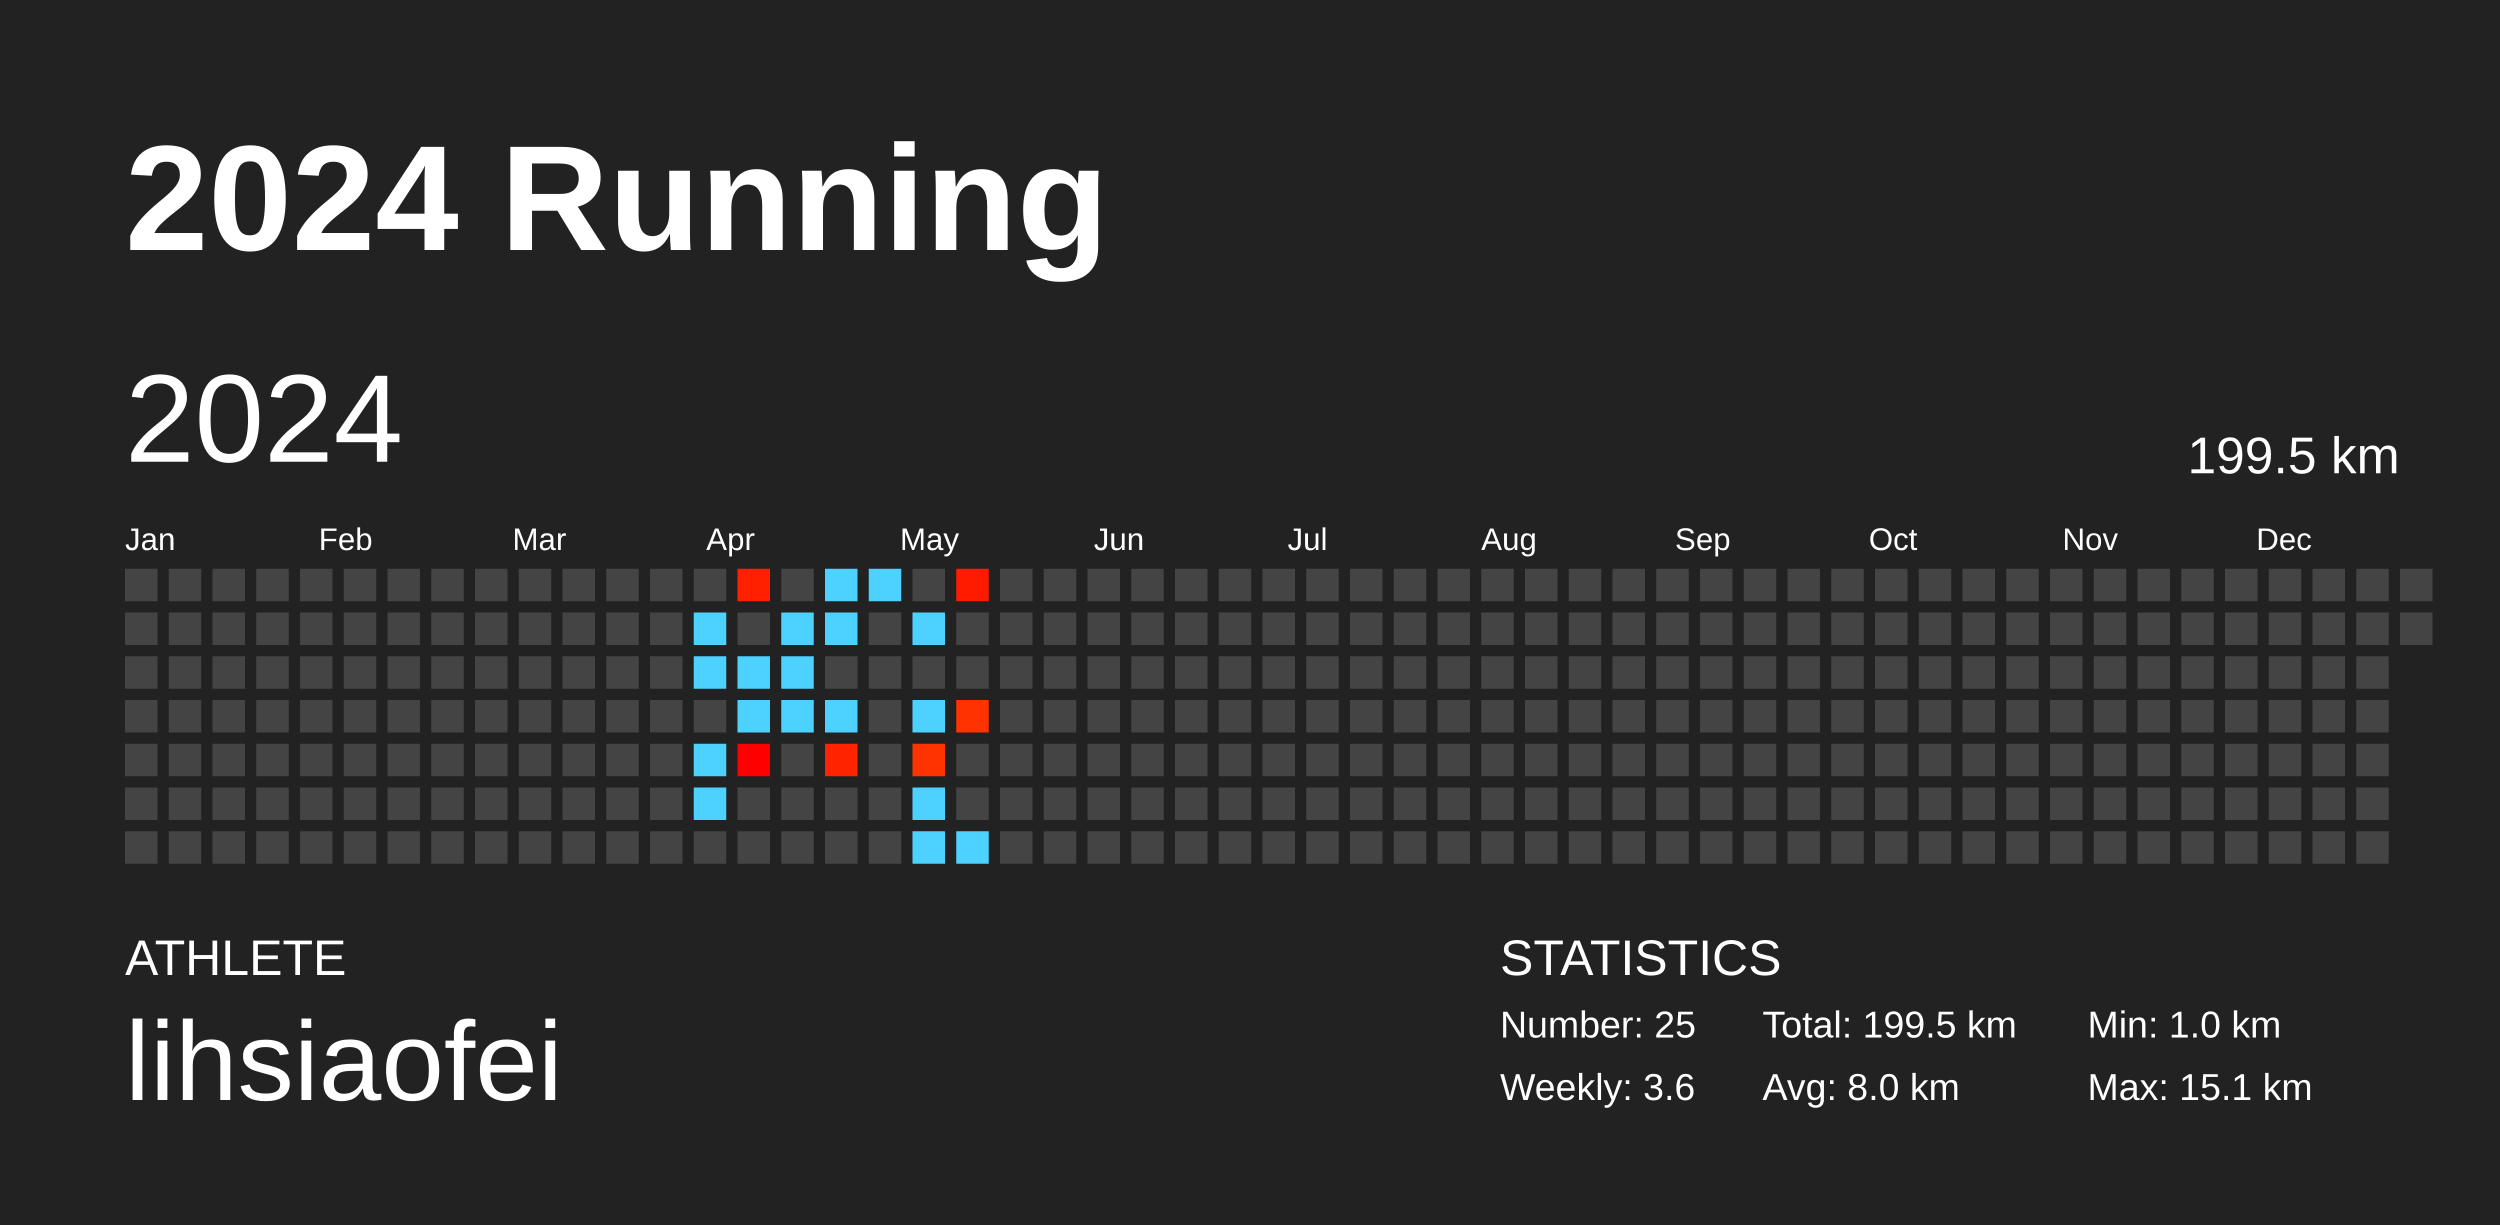
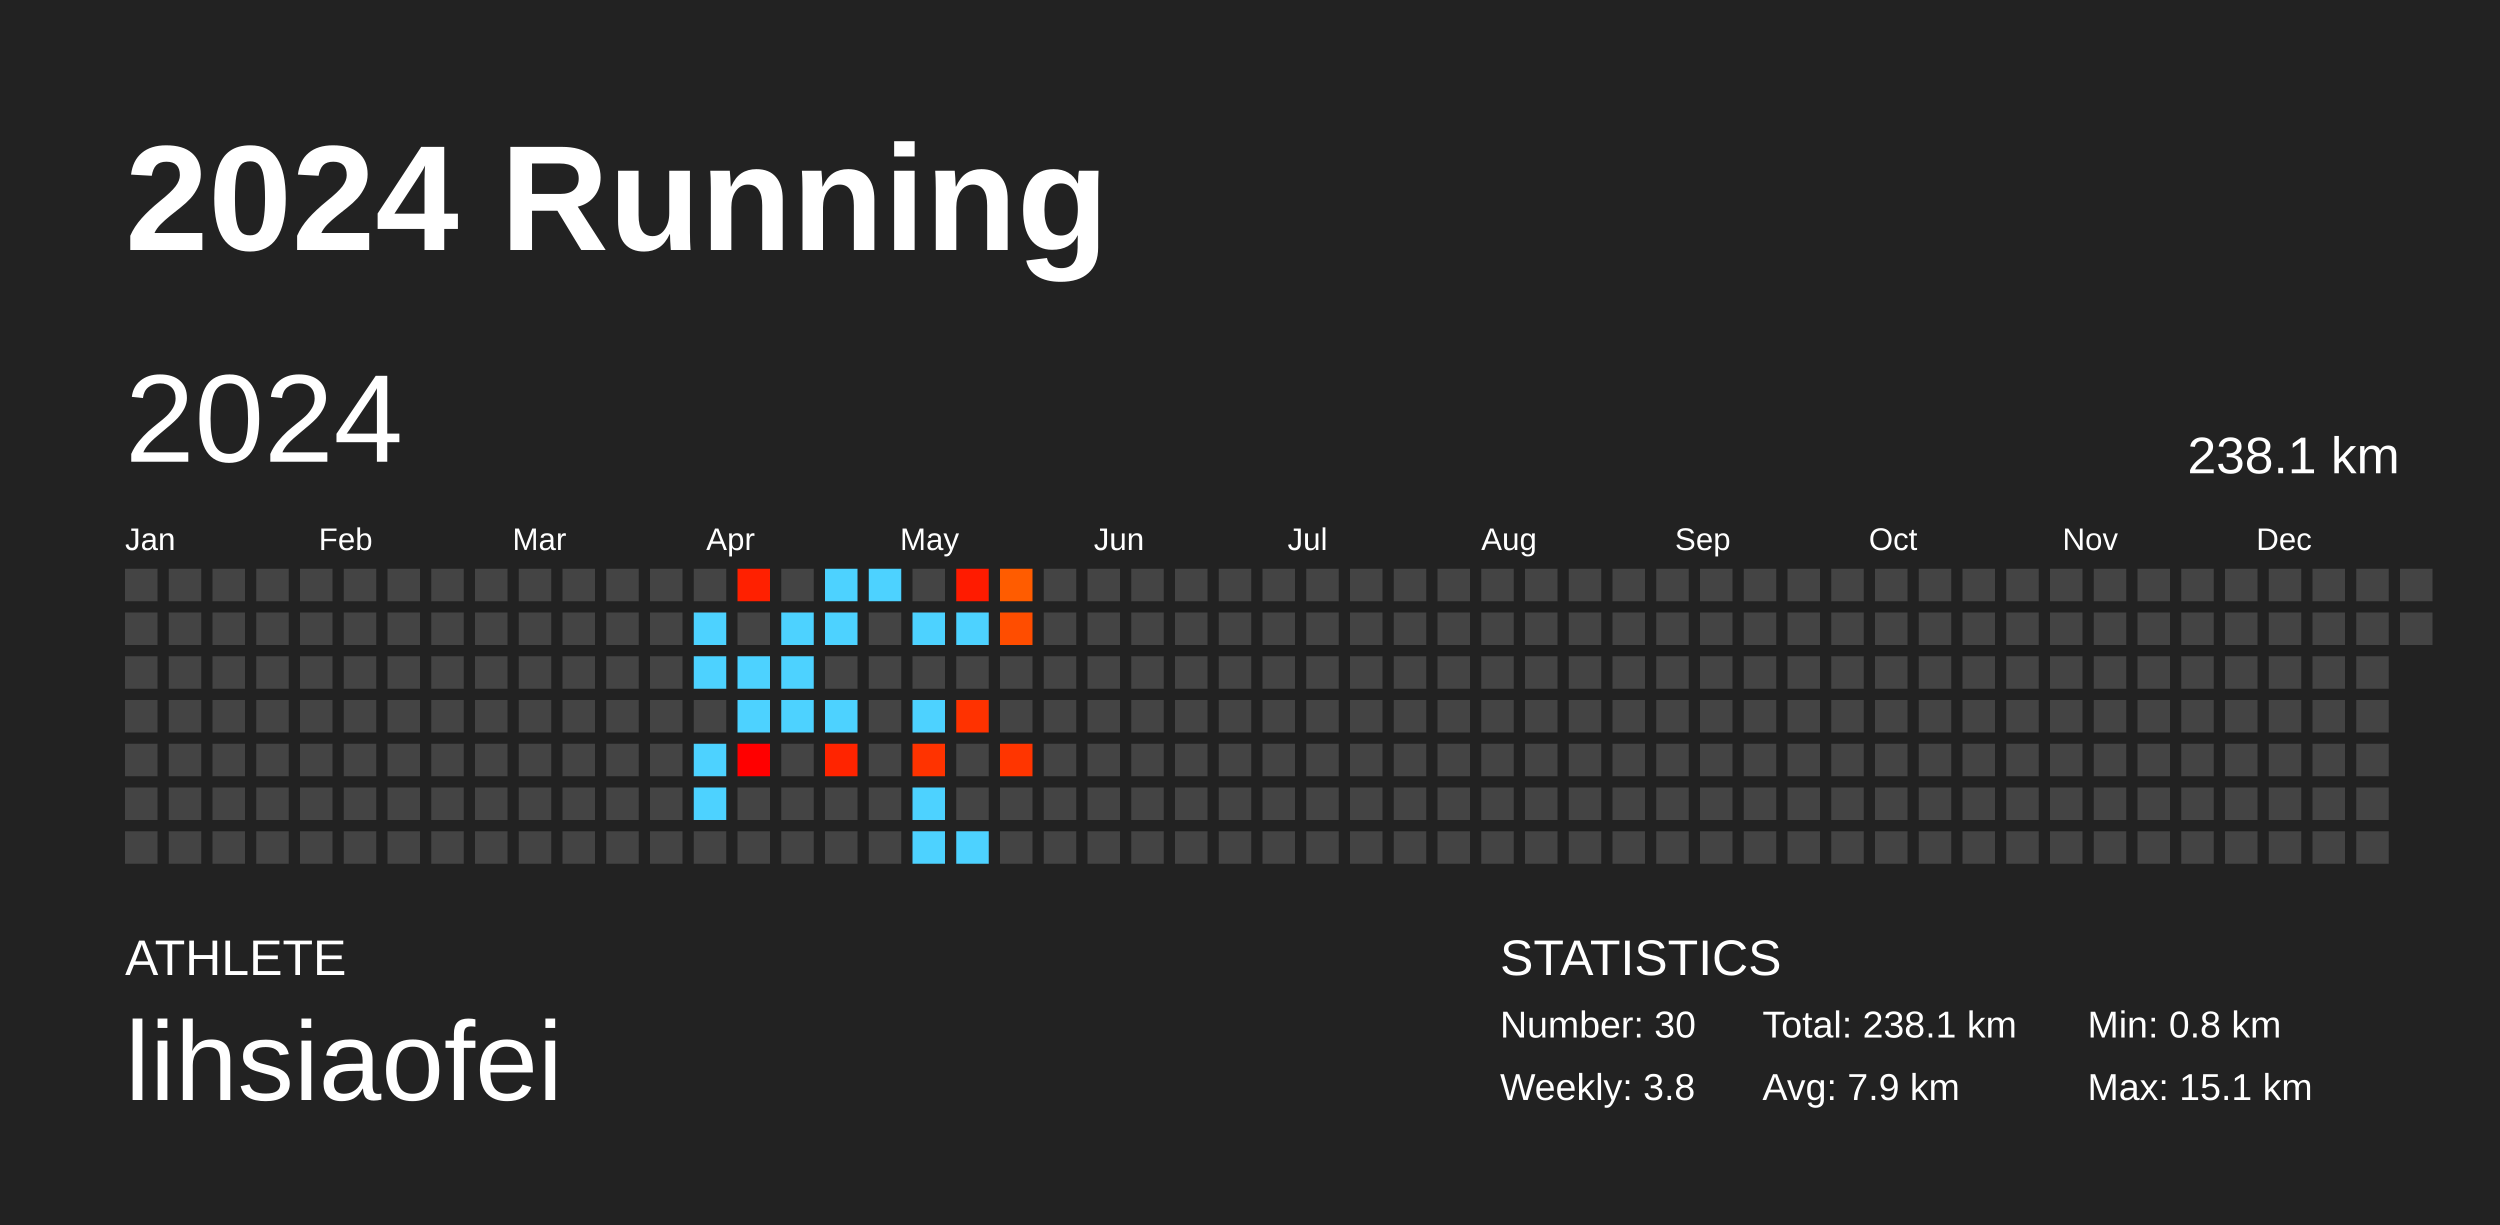
<svg xmlns="http://www.w3.org/2000/svg" baseProfile="full" height="98mm" version="1.1" viewBox="0,0,200,98" width="200mm">
  <defs />
  <rect fill="#222222" height="98" width="200" x="0" y="0" />
  <text fill="#FFFFFF" style="font-size:12px; font-family:Arial; font-weight:bold;" x="10" y="20">2024 Running</text>
  <text fill="#FFFFFF" style="font-size:4px; font-family:Arial" x="10" y="78">ATHLETE</text>
  <text fill="#FFFFFF" style="font-size:9px; font-family:Arial" x="10" y="88">lihsiaofei</text>
  <text fill="#FFFFFF" style="font-size:4px; font-family:Arial" x="120" y="78">STATISTICS</text>
-   <text fill="#FFFFFF" style="font-size:3px; font-family:Arial" x="120" y="83">Number: 25</text>
-   <text fill="#FFFFFF" style="font-size:3px; font-family:Arial" x="120" y="88">Weekly: 3.6</text>
-   <text fill="#FFFFFF" style="font-size:3px; font-family:Arial" x="141" y="83">Total: 199.5 km</text>
-   <text fill="#FFFFFF" style="font-size:3px; font-family:Arial" x="141" y="88">Avg: 8.0 km</text>
-   <text fill="#FFFFFF" style="font-size:3px; font-family:Arial" x="167" y="83">Min: 1.0 km</text>
+   <text fill="#FFFFFF" style="font-size:3px; font-family:Arial" x="120" y="83">Number: 30</text>
+   <text fill="#FFFFFF" style="font-size:3px; font-family:Arial" x="120" y="88">Weekly: 3.8</text>
+   <text fill="#FFFFFF" style="font-size:3px; font-family:Arial" x="141" y="83">Total: 238.1 km</text>
+   <text fill="#FFFFFF" style="font-size:3px; font-family:Arial" x="141" y="88">Avg: 7.9 km</text>
+   <text fill="#FFFFFF" style="font-size:3px; font-family:Arial" x="167" y="83">Min: 0.8 km</text>
  <text fill="#FFFFFF" style="font-size:3px; font-family:Arial" x="167" y="88">Max: 15.1 km</text>
  <text dominant-baseline="hanging" fill="#FFFFFF" style="font-size:10.0px; font-family:Arial;" x="10" y="30">2024</text>
-   <text dominant-baseline="hanging" fill="#FFFFFF" style="font-size:4.125px; font-family:Arial;" x="175" y="35">199.5 km</text>
+   <text dominant-baseline="hanging" fill="#FFFFFF" style="font-size:4.125px; font-family:Arial;" x="175" y="35">238.1 km</text>
  <text fill="#FFFFFF" style="font-size:2.5px; font-family:Arial" x="10.0" y="44">Jan</text>
  <text fill="#FFFFFF" style="font-size:2.5px; font-family:Arial" x="25.5" y="44">Feb</text>
  <text fill="#FFFFFF" style="font-size:2.5px; font-family:Arial" x="41.0" y="44">Mar</text>
  <text fill="#FFFFFF" style="font-size:2.5px; font-family:Arial" x="56.5" y="44">Apr</text>
  <text fill="#FFFFFF" style="font-size:2.5px; font-family:Arial" x="72.0" y="44">May</text>
  <text fill="#FFFFFF" style="font-size:2.5px; font-family:Arial" x="87.5" y="44">Jun</text>
  <text fill="#FFFFFF" style="font-size:2.5px; font-family:Arial" x="103.0" y="44">Jul</text>
  <text fill="#FFFFFF" style="font-size:2.5px; font-family:Arial" x="118.5" y="44">Aug</text>
  <text fill="#FFFFFF" style="font-size:2.5px; font-family:Arial" x="134.0" y="44">Sep</text>
  <text fill="#FFFFFF" style="font-size:2.5px; font-family:Arial" x="149.5" y="44">Oct</text>
  <text fill="#FFFFFF" style="font-size:2.5px; font-family:Arial" x="165.0" y="44">Nov</text>
  <text fill="#FFFFFF" style="font-size:2.5px; font-family:Arial" x="180.5" y="44">Dec</text>
  <rect fill="#444444" height="2.6" width="2.6" x="10.0" y="45.5" />
  <rect fill="#444444" height="2.6" width="2.6" x="10.0" y="49.0" />
  <rect fill="#444444" height="2.6" width="2.6" x="10.0" y="52.5" />
  <rect fill="#444444" height="2.6" width="2.6" x="10.0" y="56.0" />
  <rect fill="#444444" height="2.6" width="2.6" x="10.0" y="59.5" />
  <rect fill="#444444" height="2.6" width="2.6" x="10.0" y="63.0" />
  <rect fill="#444444" height="2.6" width="2.6" x="10.0" y="66.5" />
  <rect fill="#444444" height="2.6" width="2.6" x="13.5" y="45.5" />
  <rect fill="#444444" height="2.6" width="2.6" x="13.5" y="49.0" />
  <rect fill="#444444" height="2.6" width="2.6" x="13.5" y="52.5" />
  <rect fill="#444444" height="2.6" width="2.6" x="13.5" y="56.0" />
  <rect fill="#444444" height="2.6" width="2.6" x="13.5" y="59.5" />
  <rect fill="#444444" height="2.6" width="2.6" x="13.5" y="63.0" />
  <rect fill="#444444" height="2.6" width="2.6" x="13.5" y="66.5" />
  <rect fill="#444444" height="2.6" width="2.6" x="17.0" y="45.5" />
  <rect fill="#444444" height="2.6" width="2.6" x="17.0" y="49.0" />
  <rect fill="#444444" height="2.6" width="2.6" x="17.0" y="52.5" />
  <rect fill="#444444" height="2.6" width="2.6" x="17.0" y="56.0" />
  <rect fill="#444444" height="2.6" width="2.6" x="17.0" y="59.5" />
  <rect fill="#444444" height="2.6" width="2.6" x="17.0" y="63.0" />
  <rect fill="#444444" height="2.6" width="2.6" x="17.0" y="66.5" />
  <rect fill="#444444" height="2.6" width="2.6" x="20.5" y="45.5" />
  <rect fill="#444444" height="2.6" width="2.6" x="20.5" y="49.0" />
  <rect fill="#444444" height="2.6" width="2.6" x="20.5" y="52.5" />
  <rect fill="#444444" height="2.6" width="2.6" x="20.5" y="56.0" />
  <rect fill="#444444" height="2.6" width="2.6" x="20.5" y="59.5" />
  <rect fill="#444444" height="2.6" width="2.6" x="20.5" y="63.0" />
  <rect fill="#444444" height="2.6" width="2.6" x="20.5" y="66.5" />
  <rect fill="#444444" height="2.6" width="2.6" x="24.0" y="45.5" />
  <rect fill="#444444" height="2.6" width="2.6" x="24.0" y="49.0" />
  <rect fill="#444444" height="2.6" width="2.6" x="24.0" y="52.5" />
  <rect fill="#444444" height="2.6" width="2.6" x="24.0" y="56.0" />
  <rect fill="#444444" height="2.6" width="2.6" x="24.0" y="59.5" />
  <rect fill="#444444" height="2.6" width="2.6" x="24.0" y="63.0" />
  <rect fill="#444444" height="2.6" width="2.6" x="24.0" y="66.5" />
  <rect fill="#444444" height="2.6" width="2.6" x="27.5" y="45.5" />
  <rect fill="#444444" height="2.6" width="2.6" x="27.5" y="49.0" />
  <rect fill="#444444" height="2.6" width="2.6" x="27.5" y="52.5" />
  <rect fill="#444444" height="2.6" width="2.6" x="27.5" y="56.0" />
  <rect fill="#444444" height="2.6" width="2.6" x="27.5" y="59.5" />
  <rect fill="#444444" height="2.6" width="2.6" x="27.5" y="63.0" />
  <rect fill="#444444" height="2.6" width="2.6" x="27.5" y="66.5" />
  <rect fill="#444444" height="2.6" width="2.6" x="31.0" y="45.5" />
  <rect fill="#444444" height="2.6" width="2.6" x="31.0" y="49.0" />
  <rect fill="#444444" height="2.6" width="2.6" x="31.0" y="52.5" />
  <rect fill="#444444" height="2.6" width="2.6" x="31.0" y="56.0" />
  <rect fill="#444444" height="2.6" width="2.6" x="31.0" y="59.5" />
  <rect fill="#444444" height="2.6" width="2.6" x="31.0" y="63.0" />
  <rect fill="#444444" height="2.6" width="2.6" x="31.0" y="66.5" />
  <rect fill="#444444" height="2.6" width="2.6" x="34.5" y="45.5" />
  <rect fill="#444444" height="2.6" width="2.6" x="34.5" y="49.0" />
  <rect fill="#444444" height="2.6" width="2.6" x="34.5" y="52.5" />
  <rect fill="#444444" height="2.6" width="2.6" x="34.5" y="56.0" />
  <rect fill="#444444" height="2.6" width="2.6" x="34.5" y="59.5" />
  <rect fill="#444444" height="2.6" width="2.6" x="34.5" y="63.0" />
  <rect fill="#444444" height="2.6" width="2.6" x="34.5" y="66.5" />
  <rect fill="#444444" height="2.6" width="2.6" x="38.0" y="45.5" />
  <rect fill="#444444" height="2.6" width="2.6" x="38.0" y="49.0" />
  <rect fill="#444444" height="2.6" width="2.6" x="38.0" y="52.5" />
  <rect fill="#444444" height="2.6" width="2.6" x="38.0" y="56.0" />
  <rect fill="#444444" height="2.6" width="2.6" x="38.0" y="59.5" />
  <rect fill="#444444" height="2.6" width="2.6" x="38.0" y="63.0" />
  <rect fill="#444444" height="2.6" width="2.6" x="38.0" y="66.5" />
  <rect fill="#444444" height="2.6" width="2.6" x="41.5" y="45.5" />
  <rect fill="#444444" height="2.6" width="2.6" x="41.5" y="49.0" />
  <rect fill="#444444" height="2.6" width="2.6" x="41.5" y="52.5" />
  <rect fill="#444444" height="2.6" width="2.6" x="41.5" y="56.0" />
  <rect fill="#444444" height="2.6" width="2.6" x="41.5" y="59.5" />
  <rect fill="#444444" height="2.6" width="2.6" x="41.5" y="63.0" />
  <rect fill="#444444" height="2.6" width="2.6" x="41.5" y="66.5" />
  <rect fill="#444444" height="2.6" width="2.6" x="45.0" y="45.5" />
  <rect fill="#444444" height="2.6" width="2.6" x="45.0" y="49.0" />
  <rect fill="#444444" height="2.6" width="2.6" x="45.0" y="52.5" />
  <rect fill="#444444" height="2.6" width="2.6" x="45.0" y="56.0" />
  <rect fill="#444444" height="2.6" width="2.6" x="45.0" y="59.5" />
  <rect fill="#444444" height="2.6" width="2.6" x="45.0" y="63.0" />
  <rect fill="#444444" height="2.6" width="2.6" x="45.0" y="66.5" />
  <rect fill="#444444" height="2.6" width="2.6" x="48.5" y="45.5" />
  <rect fill="#444444" height="2.6" width="2.6" x="48.5" y="49.0" />
  <rect fill="#444444" height="2.6" width="2.6" x="48.5" y="52.5" />
  <rect fill="#444444" height="2.6" width="2.6" x="48.5" y="56.0" />
  <rect fill="#444444" height="2.6" width="2.6" x="48.5" y="59.5" />
  <rect fill="#444444" height="2.6" width="2.6" x="48.5" y="63.0" />
  <rect fill="#444444" height="2.6" width="2.6" x="48.5" y="66.5" />
  <rect fill="#444444" height="2.6" width="2.6" x="52.0" y="45.5" />
  <rect fill="#444444" height="2.6" width="2.6" x="52.0" y="49.0" />
  <rect fill="#444444" height="2.6" width="2.6" x="52.0" y="52.5" />
  <rect fill="#444444" height="2.6" width="2.6" x="52.0" y="56.0" />
  <rect fill="#444444" height="2.6" width="2.6" x="52.0" y="59.5" />
  <rect fill="#444444" height="2.6" width="2.6" x="52.0" y="63.0" />
  <rect fill="#444444" height="2.6" width="2.6" x="52.0" y="66.5" />
  <rect fill="#444444" height="2.6" width="2.6" x="55.5" y="45.5" />
  <rect fill="#4dd2ff" height="2.6" width="2.6" x="55.5" y="49.0" />
  <rect fill="#4dd2ff" height="2.6" width="2.6" x="55.5" y="52.5" />
  <rect fill="#444444" height="2.6" width="2.6" x="55.5" y="56.0" />
  <rect fill="#4dd2ff" height="2.6" width="2.6" x="55.5" y="59.5" />
  <rect fill="#4dd2ff" height="2.6" width="2.6" x="55.5" y="63.0" />
  <rect fill="#444444" height="2.6" width="2.6" x="55.5" y="66.5" />
  <rect fill="#ff2000" height="2.6" width="2.6" x="59.0" y="45.5" />
  <rect fill="#444444" height="2.6" width="2.6" x="59.0" y="49.0" />
  <rect fill="#4dd2ff" height="2.6" width="2.6" x="59.0" y="52.5" />
  <rect fill="#4dd2ff" height="2.6" width="2.6" x="59.0" y="56.0" />
  <rect fill="#ff0000" height="2.6" width="2.6" x="59.0" y="59.5" />
  <rect fill="#444444" height="2.6" width="2.6" x="59.0" y="63.0" />
  <rect fill="#444444" height="2.6" width="2.6" x="59.0" y="66.5" />
  <rect fill="#444444" height="2.6" width="2.6" x="62.5" y="45.5" />
  <rect fill="#4dd2ff" height="2.6" width="2.6" x="62.5" y="49.0" />
  <rect fill="#4dd2ff" height="2.6" width="2.6" x="62.5" y="52.5" />
  <rect fill="#4dd2ff" height="2.6" width="2.6" x="62.5" y="56.0" />
  <rect fill="#444444" height="2.6" width="2.6" x="62.5" y="59.5" />
  <rect fill="#444444" height="2.6" width="2.6" x="62.5" y="63.0" />
  <rect fill="#444444" height="2.6" width="2.6" x="62.5" y="66.5" />
  <rect fill="#4dd2ff" height="2.6" width="2.6" x="66.0" y="45.5" />
  <rect fill="#4dd2ff" height="2.6" width="2.6" x="66.0" y="49.0" />
  <rect fill="#444444" height="2.6" width="2.6" x="66.0" y="52.5" />
  <rect fill="#4dd2ff" height="2.6" width="2.6" x="66.0" y="56.0" />
  <rect fill="#ff2400" height="2.6" width="2.6" x="66.0" y="59.5" />
  <rect fill="#444444" height="2.6" width="2.6" x="66.0" y="63.0" />
  <rect fill="#444444" height="2.6" width="2.6" x="66.0" y="66.5" />
  <rect fill="#4dd2ff" height="2.6" width="2.6" x="69.5" y="45.5" />
  <rect fill="#444444" height="2.6" width="2.6" x="69.5" y="49.0" />
  <rect fill="#444444" height="2.6" width="2.6" x="69.5" y="52.5" />
  <rect fill="#444444" height="2.6" width="2.6" x="69.5" y="56.0" />
  <rect fill="#444444" height="2.6" width="2.6" x="69.5" y="59.5" />
  <rect fill="#444444" height="2.6" width="2.6" x="69.5" y="63.0" />
  <rect fill="#444444" height="2.6" width="2.6" x="69.5" y="66.5" />
  <rect fill="#444444" height="2.6" width="2.6" x="73.0" y="45.5" />
  <rect fill="#4dd2ff" height="2.6" width="2.6" x="73.0" y="49.0" />
  <rect fill="#444444" height="2.6" width="2.6" x="73.0" y="52.5" />
  <rect fill="#4dd2ff" height="2.6" width="2.6" x="73.0" y="56.0" />
  <rect fill="#ff3300" height="2.6" width="2.6" x="73.0" y="59.5" />
  <rect fill="#4dd2ff" height="2.6" width="2.6" x="73.0" y="63.0" />
  <rect fill="#4dd2ff" height="2.6" width="2.6" x="73.0" y="66.5" />
  <rect fill="#ff1b00" height="2.6" width="2.6" x="76.5" y="45.5" />
-   <rect fill="#444444" height="2.6" width="2.6" x="76.5" y="49.0" />
+   <rect fill="#4dd2ff" height="2.6" width="2.6" x="76.5" y="49.0" />
  <rect fill="#444444" height="2.6" width="2.6" x="76.5" y="52.5" />
  <rect fill="#ff3200" height="2.6" width="2.6" x="76.5" y="56.0" />
  <rect fill="#444444" height="2.6" width="2.6" x="76.5" y="59.5" />
  <rect fill="#444444" height="2.6" width="2.6" x="76.5" y="63.0" />
  <rect fill="#4dd2ff" height="2.6" width="2.6" x="76.5" y="66.5" />
-   <rect fill="#444444" height="2.6" width="2.6" x="80.0" y="45.5" />
-   <rect fill="#444444" height="2.6" width="2.6" x="80.0" y="49.0" />
+   <rect fill="#ff5c00" height="2.6" width="2.6" x="80.0" y="45.5" />
+   <rect fill="#ff4d00" height="2.6" width="2.6" x="80.0" y="49.0" />
  <rect fill="#444444" height="2.6" width="2.6" x="80.0" y="52.5" />
  <rect fill="#444444" height="2.6" width="2.6" x="80.0" y="56.0" />
-   <rect fill="#444444" height="2.6" width="2.6" x="80.0" y="59.5" />
+   <rect fill="#ff3500" height="2.6" width="2.6" x="80.0" y="59.5" />
  <rect fill="#444444" height="2.6" width="2.6" x="80.0" y="63.0" />
  <rect fill="#444444" height="2.6" width="2.6" x="80.0" y="66.5" />
  <rect fill="#444444" height="2.6" width="2.6" x="83.5" y="45.5" />
  <rect fill="#444444" height="2.6" width="2.6" x="83.5" y="49.0" />
  <rect fill="#444444" height="2.6" width="2.6" x="83.5" y="52.5" />
  <rect fill="#444444" height="2.6" width="2.6" x="83.5" y="56.0" />
  <rect fill="#444444" height="2.6" width="2.6" x="83.5" y="59.5" />
  <rect fill="#444444" height="2.6" width="2.6" x="83.5" y="63.0" />
  <rect fill="#444444" height="2.6" width="2.6" x="83.5" y="66.5" />
  <rect fill="#444444" height="2.6" width="2.6" x="87.0" y="45.5" />
  <rect fill="#444444" height="2.6" width="2.6" x="87.0" y="49.0" />
  <rect fill="#444444" height="2.6" width="2.6" x="87.0" y="52.5" />
  <rect fill="#444444" height="2.6" width="2.6" x="87.0" y="56.0" />
  <rect fill="#444444" height="2.6" width="2.6" x="87.0" y="59.5" />
  <rect fill="#444444" height="2.6" width="2.6" x="87.0" y="63.0" />
  <rect fill="#444444" height="2.6" width="2.6" x="87.0" y="66.5" />
  <rect fill="#444444" height="2.6" width="2.6" x="90.5" y="45.5" />
  <rect fill="#444444" height="2.6" width="2.6" x="90.5" y="49.0" />
  <rect fill="#444444" height="2.6" width="2.6" x="90.5" y="52.5" />
  <rect fill="#444444" height="2.6" width="2.6" x="90.5" y="56.0" />
  <rect fill="#444444" height="2.6" width="2.6" x="90.5" y="59.5" />
  <rect fill="#444444" height="2.6" width="2.6" x="90.5" y="63.0" />
  <rect fill="#444444" height="2.6" width="2.6" x="90.5" y="66.5" />
  <rect fill="#444444" height="2.6" width="2.6" x="94.0" y="45.5" />
  <rect fill="#444444" height="2.6" width="2.6" x="94.0" y="49.0" />
  <rect fill="#444444" height="2.6" width="2.6" x="94.0" y="52.5" />
  <rect fill="#444444" height="2.6" width="2.6" x="94.0" y="56.0" />
  <rect fill="#444444" height="2.6" width="2.6" x="94.0" y="59.5" />
  <rect fill="#444444" height="2.6" width="2.6" x="94.0" y="63.0" />
  <rect fill="#444444" height="2.6" width="2.6" x="94.0" y="66.5" />
  <rect fill="#444444" height="2.6" width="2.6" x="97.5" y="45.5" />
  <rect fill="#444444" height="2.6" width="2.6" x="97.5" y="49.0" />
  <rect fill="#444444" height="2.6" width="2.6" x="97.5" y="52.5" />
  <rect fill="#444444" height="2.6" width="2.6" x="97.5" y="56.0" />
  <rect fill="#444444" height="2.6" width="2.6" x="97.5" y="59.5" />
  <rect fill="#444444" height="2.6" width="2.6" x="97.5" y="63.0" />
  <rect fill="#444444" height="2.6" width="2.6" x="97.5" y="66.5" />
  <rect fill="#444444" height="2.6" width="2.6" x="101.0" y="45.5" />
  <rect fill="#444444" height="2.6" width="2.6" x="101.0" y="49.0" />
  <rect fill="#444444" height="2.6" width="2.6" x="101.0" y="52.5" />
  <rect fill="#444444" height="2.6" width="2.6" x="101.0" y="56.0" />
  <rect fill="#444444" height="2.6" width="2.6" x="101.0" y="59.5" />
  <rect fill="#444444" height="2.6" width="2.6" x="101.0" y="63.0" />
  <rect fill="#444444" height="2.6" width="2.6" x="101.0" y="66.5" />
  <rect fill="#444444" height="2.6" width="2.6" x="104.5" y="45.5" />
  <rect fill="#444444" height="2.6" width="2.6" x="104.5" y="49.0" />
  <rect fill="#444444" height="2.6" width="2.6" x="104.5" y="52.5" />
  <rect fill="#444444" height="2.6" width="2.6" x="104.5" y="56.0" />
  <rect fill="#444444" height="2.6" width="2.6" x="104.5" y="59.5" />
  <rect fill="#444444" height="2.6" width="2.6" x="104.5" y="63.0" />
  <rect fill="#444444" height="2.6" width="2.6" x="104.5" y="66.5" />
  <rect fill="#444444" height="2.6" width="2.6" x="108.0" y="45.5" />
  <rect fill="#444444" height="2.6" width="2.6" x="108.0" y="49.0" />
  <rect fill="#444444" height="2.6" width="2.6" x="108.0" y="52.5" />
  <rect fill="#444444" height="2.6" width="2.6" x="108.0" y="56.0" />
  <rect fill="#444444" height="2.6" width="2.6" x="108.0" y="59.5" />
  <rect fill="#444444" height="2.6" width="2.6" x="108.0" y="63.0" />
  <rect fill="#444444" height="2.6" width="2.6" x="108.0" y="66.5" />
  <rect fill="#444444" height="2.6" width="2.6" x="111.5" y="45.5" />
  <rect fill="#444444" height="2.6" width="2.6" x="111.5" y="49.0" />
  <rect fill="#444444" height="2.6" width="2.6" x="111.5" y="52.5" />
  <rect fill="#444444" height="2.6" width="2.6" x="111.5" y="56.0" />
  <rect fill="#444444" height="2.6" width="2.6" x="111.5" y="59.5" />
  <rect fill="#444444" height="2.6" width="2.6" x="111.5" y="63.0" />
  <rect fill="#444444" height="2.6" width="2.6" x="111.5" y="66.5" />
  <rect fill="#444444" height="2.6" width="2.6" x="115.0" y="45.5" />
  <rect fill="#444444" height="2.6" width="2.6" x="115.0" y="49.0" />
  <rect fill="#444444" height="2.6" width="2.6" x="115.0" y="52.5" />
  <rect fill="#444444" height="2.6" width="2.6" x="115.0" y="56.0" />
  <rect fill="#444444" height="2.6" width="2.6" x="115.0" y="59.5" />
  <rect fill="#444444" height="2.6" width="2.6" x="115.0" y="63.0" />
  <rect fill="#444444" height="2.6" width="2.6" x="115.0" y="66.5" />
  <rect fill="#444444" height="2.6" width="2.6" x="118.5" y="45.5" />
  <rect fill="#444444" height="2.6" width="2.6" x="118.5" y="49.0" />
  <rect fill="#444444" height="2.6" width="2.6" x="118.5" y="52.5" />
  <rect fill="#444444" height="2.6" width="2.6" x="118.5" y="56.0" />
  <rect fill="#444444" height="2.6" width="2.6" x="118.5" y="59.5" />
  <rect fill="#444444" height="2.6" width="2.6" x="118.5" y="63.0" />
  <rect fill="#444444" height="2.6" width="2.6" x="118.5" y="66.5" />
  <rect fill="#444444" height="2.6" width="2.6" x="122.0" y="45.5" />
  <rect fill="#444444" height="2.6" width="2.6" x="122.0" y="49.0" />
  <rect fill="#444444" height="2.6" width="2.6" x="122.0" y="52.5" />
  <rect fill="#444444" height="2.6" width="2.6" x="122.0" y="56.0" />
  <rect fill="#444444" height="2.6" width="2.6" x="122.0" y="59.5" />
  <rect fill="#444444" height="2.6" width="2.6" x="122.0" y="63.0" />
  <rect fill="#444444" height="2.6" width="2.6" x="122.0" y="66.5" />
  <rect fill="#444444" height="2.6" width="2.6" x="125.5" y="45.5" />
  <rect fill="#444444" height="2.6" width="2.6" x="125.5" y="49.0" />
  <rect fill="#444444" height="2.6" width="2.6" x="125.5" y="52.5" />
  <rect fill="#444444" height="2.6" width="2.6" x="125.5" y="56.0" />
  <rect fill="#444444" height="2.6" width="2.6" x="125.5" y="59.5" />
  <rect fill="#444444" height="2.6" width="2.6" x="125.5" y="63.0" />
  <rect fill="#444444" height="2.6" width="2.6" x="125.5" y="66.5" />
  <rect fill="#444444" height="2.6" width="2.6" x="129.0" y="45.5" />
  <rect fill="#444444" height="2.6" width="2.6" x="129.0" y="49.0" />
  <rect fill="#444444" height="2.6" width="2.6" x="129.0" y="52.5" />
  <rect fill="#444444" height="2.6" width="2.6" x="129.0" y="56.0" />
  <rect fill="#444444" height="2.6" width="2.6" x="129.0" y="59.5" />
  <rect fill="#444444" height="2.6" width="2.6" x="129.0" y="63.0" />
  <rect fill="#444444" height="2.6" width="2.6" x="129.0" y="66.5" />
  <rect fill="#444444" height="2.6" width="2.6" x="132.5" y="45.5" />
  <rect fill="#444444" height="2.6" width="2.6" x="132.5" y="49.0" />
  <rect fill="#444444" height="2.6" width="2.6" x="132.5" y="52.5" />
  <rect fill="#444444" height="2.6" width="2.6" x="132.5" y="56.0" />
  <rect fill="#444444" height="2.6" width="2.6" x="132.5" y="59.5" />
  <rect fill="#444444" height="2.6" width="2.6" x="132.5" y="63.0" />
  <rect fill="#444444" height="2.6" width="2.6" x="132.5" y="66.5" />
  <rect fill="#444444" height="2.6" width="2.6" x="136.0" y="45.5" />
  <rect fill="#444444" height="2.6" width="2.6" x="136.0" y="49.0" />
  <rect fill="#444444" height="2.6" width="2.6" x="136.0" y="52.5" />
  <rect fill="#444444" height="2.6" width="2.6" x="136.0" y="56.0" />
  <rect fill="#444444" height="2.6" width="2.6" x="136.0" y="59.5" />
  <rect fill="#444444" height="2.6" width="2.6" x="136.0" y="63.0" />
  <rect fill="#444444" height="2.6" width="2.6" x="136.0" y="66.5" />
  <rect fill="#444444" height="2.6" width="2.6" x="139.5" y="45.5" />
  <rect fill="#444444" height="2.6" width="2.6" x="139.5" y="49.0" />
  <rect fill="#444444" height="2.6" width="2.6" x="139.5" y="52.5" />
  <rect fill="#444444" height="2.6" width="2.6" x="139.5" y="56.0" />
  <rect fill="#444444" height="2.6" width="2.6" x="139.5" y="59.5" />
  <rect fill="#444444" height="2.6" width="2.6" x="139.5" y="63.0" />
  <rect fill="#444444" height="2.6" width="2.6" x="139.5" y="66.5" />
  <rect fill="#444444" height="2.6" width="2.6" x="143.0" y="45.5" />
  <rect fill="#444444" height="2.6" width="2.6" x="143.0" y="49.0" />
  <rect fill="#444444" height="2.6" width="2.6" x="143.0" y="52.5" />
  <rect fill="#444444" height="2.6" width="2.6" x="143.0" y="56.0" />
  <rect fill="#444444" height="2.6" width="2.6" x="143.0" y="59.5" />
  <rect fill="#444444" height="2.6" width="2.6" x="143.0" y="63.0" />
  <rect fill="#444444" height="2.6" width="2.6" x="143.0" y="66.5" />
  <rect fill="#444444" height="2.6" width="2.6" x="146.5" y="45.5" />
  <rect fill="#444444" height="2.6" width="2.6" x="146.5" y="49.0" />
  <rect fill="#444444" height="2.6" width="2.6" x="146.5" y="52.5" />
  <rect fill="#444444" height="2.6" width="2.6" x="146.5" y="56.0" />
  <rect fill="#444444" height="2.6" width="2.6" x="146.5" y="59.5" />
  <rect fill="#444444" height="2.6" width="2.6" x="146.5" y="63.0" />
  <rect fill="#444444" height="2.6" width="2.6" x="146.5" y="66.5" />
  <rect fill="#444444" height="2.6" width="2.6" x="150.0" y="45.5" />
  <rect fill="#444444" height="2.6" width="2.6" x="150.0" y="49.0" />
  <rect fill="#444444" height="2.6" width="2.6" x="150.0" y="52.5" />
  <rect fill="#444444" height="2.6" width="2.6" x="150.0" y="56.0" />
  <rect fill="#444444" height="2.6" width="2.6" x="150.0" y="59.5" />
  <rect fill="#444444" height="2.6" width="2.6" x="150.0" y="63.0" />
  <rect fill="#444444" height="2.6" width="2.6" x="150.0" y="66.5" />
  <rect fill="#444444" height="2.6" width="2.6" x="153.5" y="45.5" />
  <rect fill="#444444" height="2.6" width="2.6" x="153.5" y="49.0" />
  <rect fill="#444444" height="2.6" width="2.6" x="153.5" y="52.5" />
  <rect fill="#444444" height="2.6" width="2.6" x="153.5" y="56.0" />
  <rect fill="#444444" height="2.6" width="2.6" x="153.5" y="59.5" />
  <rect fill="#444444" height="2.6" width="2.6" x="153.5" y="63.0" />
  <rect fill="#444444" height="2.6" width="2.6" x="153.5" y="66.5" />
  <rect fill="#444444" height="2.6" width="2.6" x="157.0" y="45.5" />
  <rect fill="#444444" height="2.6" width="2.6" x="157.0" y="49.0" />
  <rect fill="#444444" height="2.6" width="2.6" x="157.0" y="52.5" />
  <rect fill="#444444" height="2.6" width="2.6" x="157.0" y="56.0" />
  <rect fill="#444444" height="2.6" width="2.6" x="157.0" y="59.5" />
  <rect fill="#444444" height="2.6" width="2.6" x="157.0" y="63.0" />
  <rect fill="#444444" height="2.6" width="2.6" x="157.0" y="66.5" />
  <rect fill="#444444" height="2.6" width="2.6" x="160.5" y="45.5" />
  <rect fill="#444444" height="2.6" width="2.6" x="160.5" y="49.0" />
  <rect fill="#444444" height="2.6" width="2.6" x="160.5" y="52.5" />
  <rect fill="#444444" height="2.6" width="2.6" x="160.5" y="56.0" />
  <rect fill="#444444" height="2.6" width="2.6" x="160.5" y="59.5" />
  <rect fill="#444444" height="2.6" width="2.6" x="160.5" y="63.0" />
  <rect fill="#444444" height="2.6" width="2.6" x="160.5" y="66.5" />
  <rect fill="#444444" height="2.6" width="2.6" x="164.0" y="45.5" />
  <rect fill="#444444" height="2.6" width="2.6" x="164.0" y="49.0" />
  <rect fill="#444444" height="2.6" width="2.6" x="164.0" y="52.5" />
  <rect fill="#444444" height="2.6" width="2.6" x="164.0" y="56.0" />
  <rect fill="#444444" height="2.6" width="2.6" x="164.0" y="59.5" />
  <rect fill="#444444" height="2.6" width="2.6" x="164.0" y="63.0" />
  <rect fill="#444444" height="2.6" width="2.6" x="164.0" y="66.5" />
  <rect fill="#444444" height="2.6" width="2.6" x="167.5" y="45.5" />
  <rect fill="#444444" height="2.6" width="2.6" x="167.5" y="49.0" />
  <rect fill="#444444" height="2.6" width="2.6" x="167.5" y="52.5" />
  <rect fill="#444444" height="2.6" width="2.6" x="167.5" y="56.0" />
  <rect fill="#444444" height="2.6" width="2.6" x="167.5" y="59.5" />
  <rect fill="#444444" height="2.6" width="2.6" x="167.5" y="63.0" />
  <rect fill="#444444" height="2.6" width="2.6" x="167.5" y="66.5" />
  <rect fill="#444444" height="2.6" width="2.6" x="171.0" y="45.5" />
  <rect fill="#444444" height="2.6" width="2.6" x="171.0" y="49.0" />
  <rect fill="#444444" height="2.6" width="2.6" x="171.0" y="52.5" />
  <rect fill="#444444" height="2.6" width="2.6" x="171.0" y="56.0" />
  <rect fill="#444444" height="2.6" width="2.6" x="171.0" y="59.5" />
  <rect fill="#444444" height="2.6" width="2.6" x="171.0" y="63.0" />
  <rect fill="#444444" height="2.6" width="2.6" x="171.0" y="66.5" />
  <rect fill="#444444" height="2.6" width="2.6" x="174.5" y="45.5" />
  <rect fill="#444444" height="2.6" width="2.6" x="174.5" y="49.0" />
  <rect fill="#444444" height="2.6" width="2.6" x="174.5" y="52.5" />
  <rect fill="#444444" height="2.6" width="2.6" x="174.5" y="56.0" />
  <rect fill="#444444" height="2.6" width="2.6" x="174.5" y="59.5" />
  <rect fill="#444444" height="2.6" width="2.6" x="174.5" y="63.0" />
  <rect fill="#444444" height="2.6" width="2.6" x="174.5" y="66.5" />
  <rect fill="#444444" height="2.6" width="2.6" x="178.0" y="45.5" />
  <rect fill="#444444" height="2.6" width="2.6" x="178.0" y="49.0" />
  <rect fill="#444444" height="2.6" width="2.6" x="178.0" y="52.5" />
  <rect fill="#444444" height="2.6" width="2.6" x="178.0" y="56.0" />
  <rect fill="#444444" height="2.6" width="2.6" x="178.0" y="59.5" />
  <rect fill="#444444" height="2.6" width="2.6" x="178.0" y="63.0" />
  <rect fill="#444444" height="2.6" width="2.6" x="178.0" y="66.5" />
  <rect fill="#444444" height="2.6" width="2.6" x="181.5" y="45.5" />
  <rect fill="#444444" height="2.6" width="2.6" x="181.5" y="49.0" />
  <rect fill="#444444" height="2.6" width="2.6" x="181.5" y="52.5" />
  <rect fill="#444444" height="2.6" width="2.6" x="181.5" y="56.0" />
  <rect fill="#444444" height="2.6" width="2.6" x="181.5" y="59.5" />
  <rect fill="#444444" height="2.6" width="2.6" x="181.5" y="63.0" />
  <rect fill="#444444" height="2.6" width="2.6" x="181.5" y="66.5" />
  <rect fill="#444444" height="2.6" width="2.6" x="185.0" y="45.5" />
  <rect fill="#444444" height="2.6" width="2.6" x="185.0" y="49.0" />
  <rect fill="#444444" height="2.6" width="2.6" x="185.0" y="52.5" />
  <rect fill="#444444" height="2.6" width="2.6" x="185.0" y="56.0" />
  <rect fill="#444444" height="2.6" width="2.6" x="185.0" y="59.5" />
  <rect fill="#444444" height="2.6" width="2.6" x="185.0" y="63.0" />
  <rect fill="#444444" height="2.6" width="2.6" x="185.0" y="66.5" />
  <rect fill="#444444" height="2.6" width="2.6" x="188.5" y="45.5" />
  <rect fill="#444444" height="2.6" width="2.6" x="188.5" y="49.0" />
  <rect fill="#444444" height="2.6" width="2.6" x="188.5" y="52.5" />
  <rect fill="#444444" height="2.6" width="2.6" x="188.5" y="56.0" />
  <rect fill="#444444" height="2.6" width="2.6" x="188.5" y="59.5" />
  <rect fill="#444444" height="2.6" width="2.6" x="188.5" y="63.0" />
  <rect fill="#444444" height="2.6" width="2.6" x="188.5" y="66.5" />
  <rect fill="#444444" height="2.6" width="2.6" x="192.0" y="45.5" />
  <rect fill="#444444" height="2.6" width="2.6" x="192.0" y="49.0" />
</svg>
